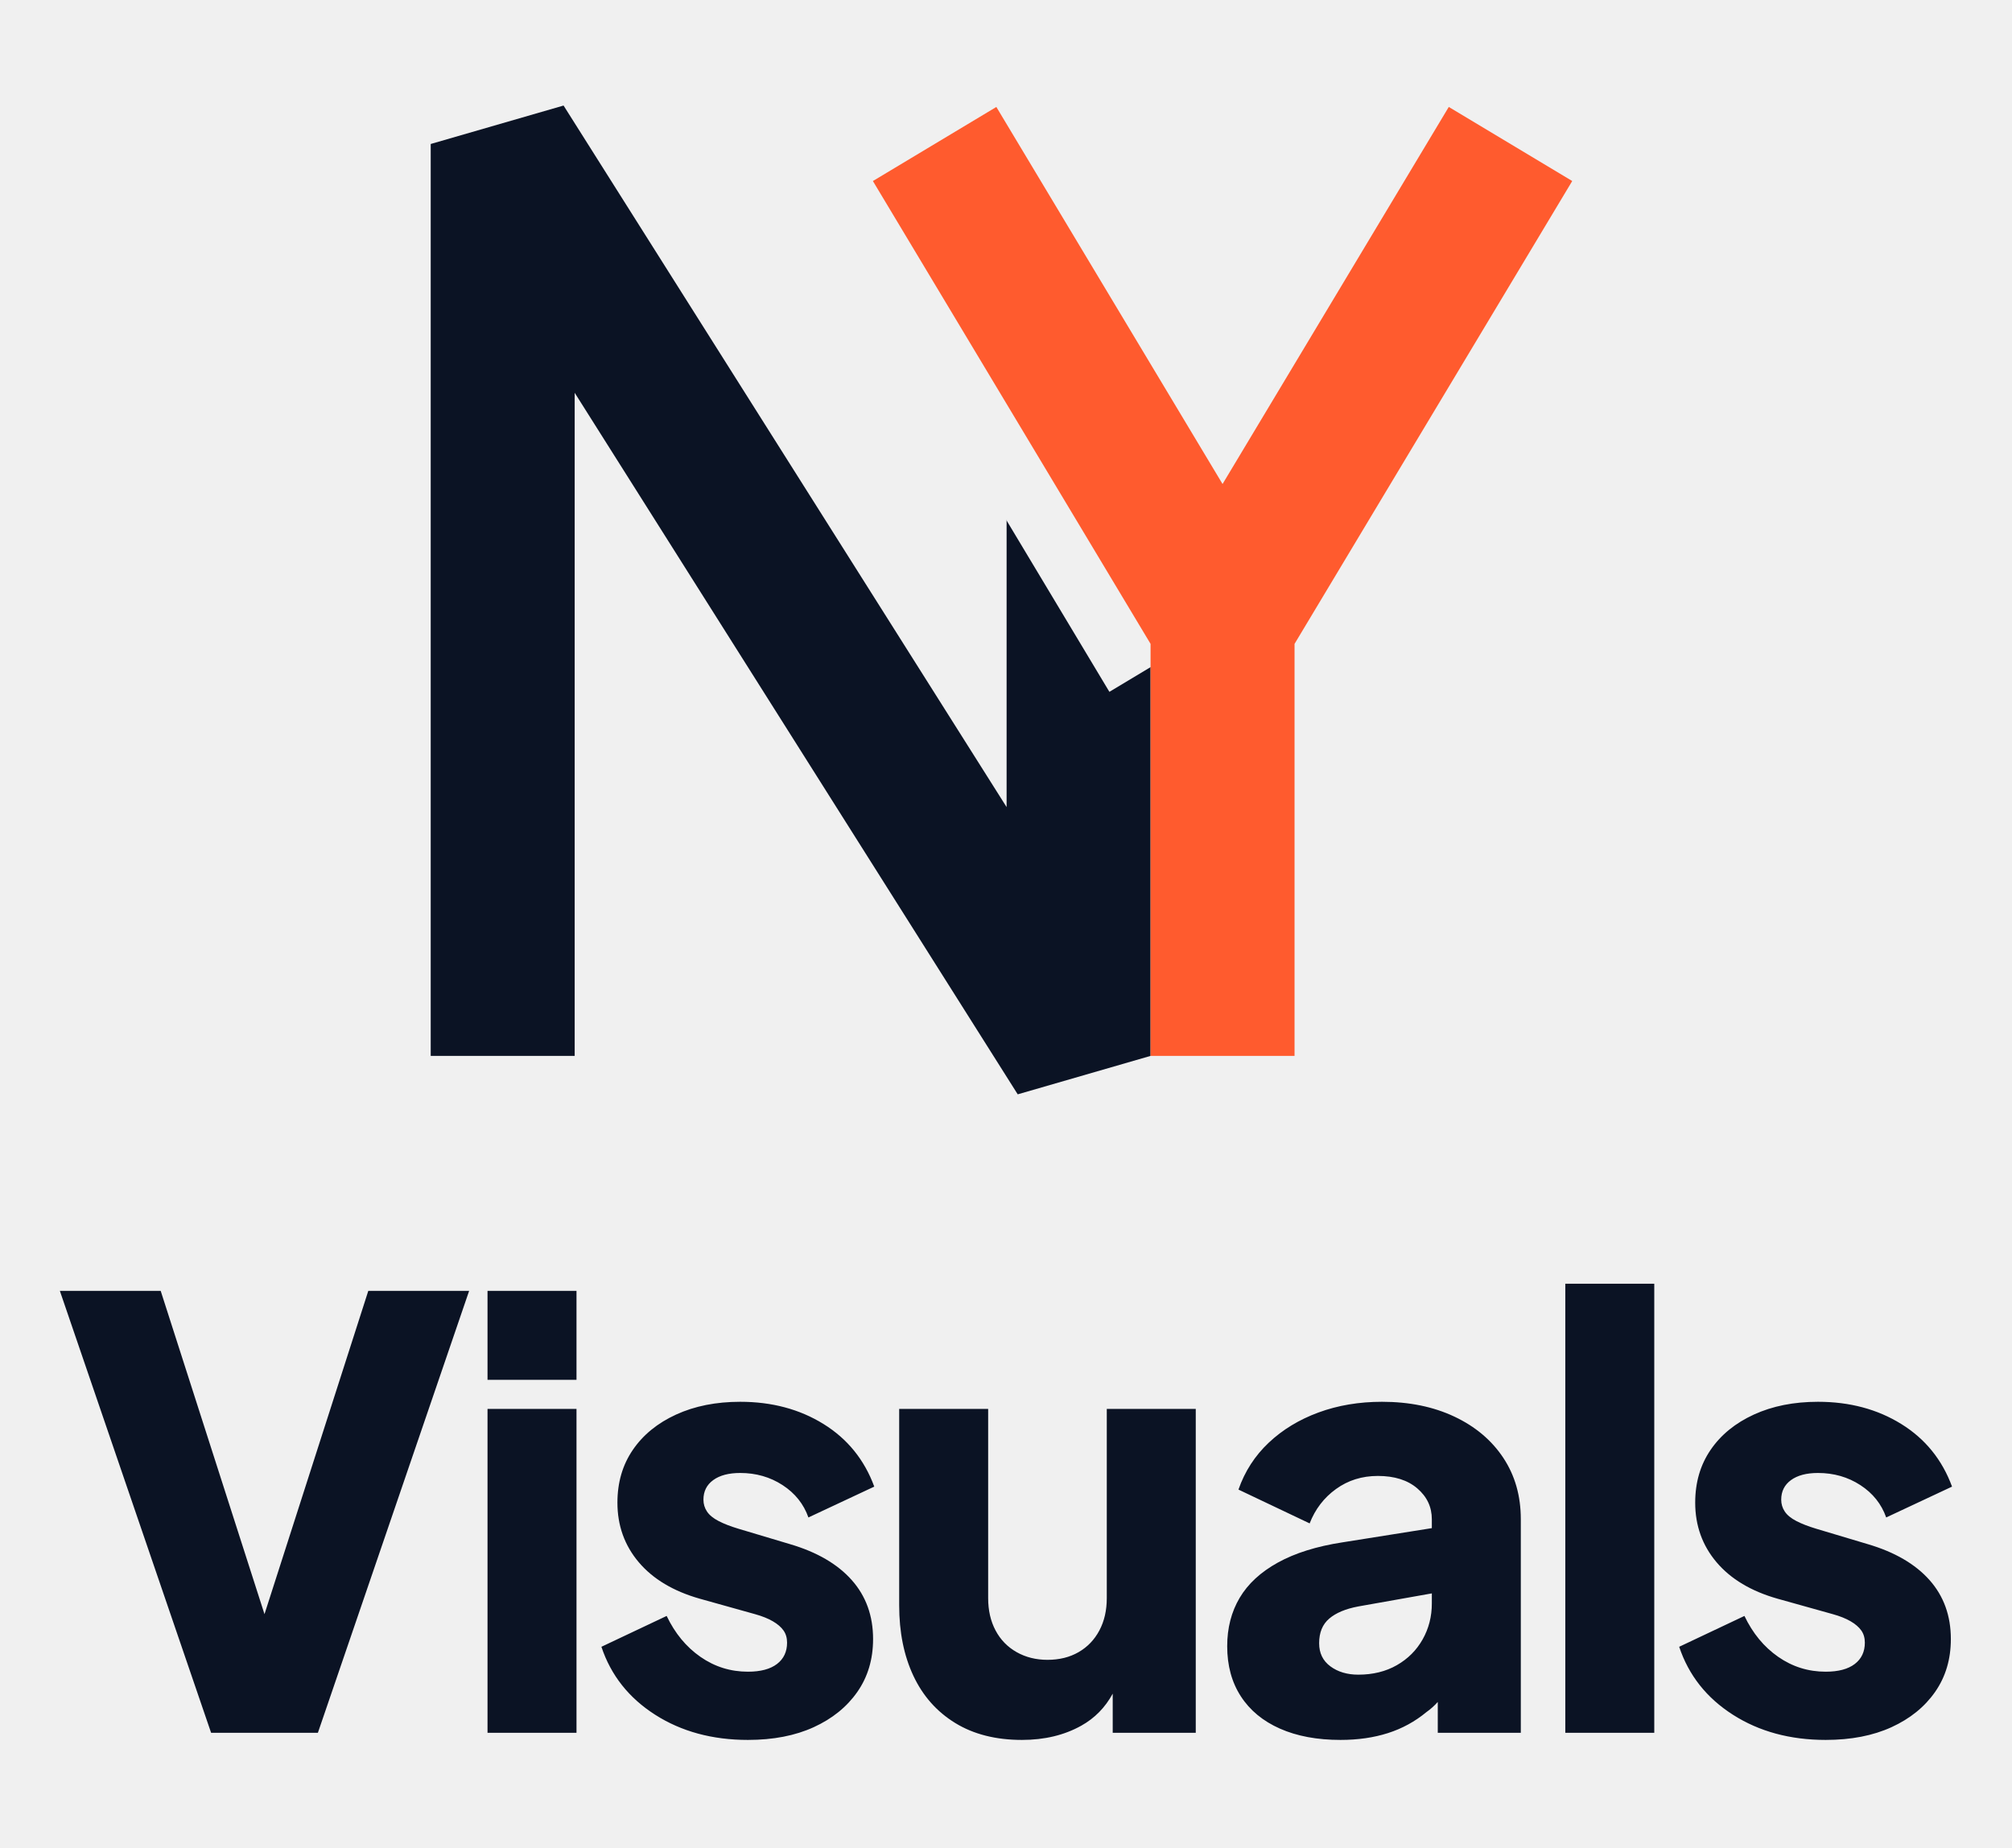
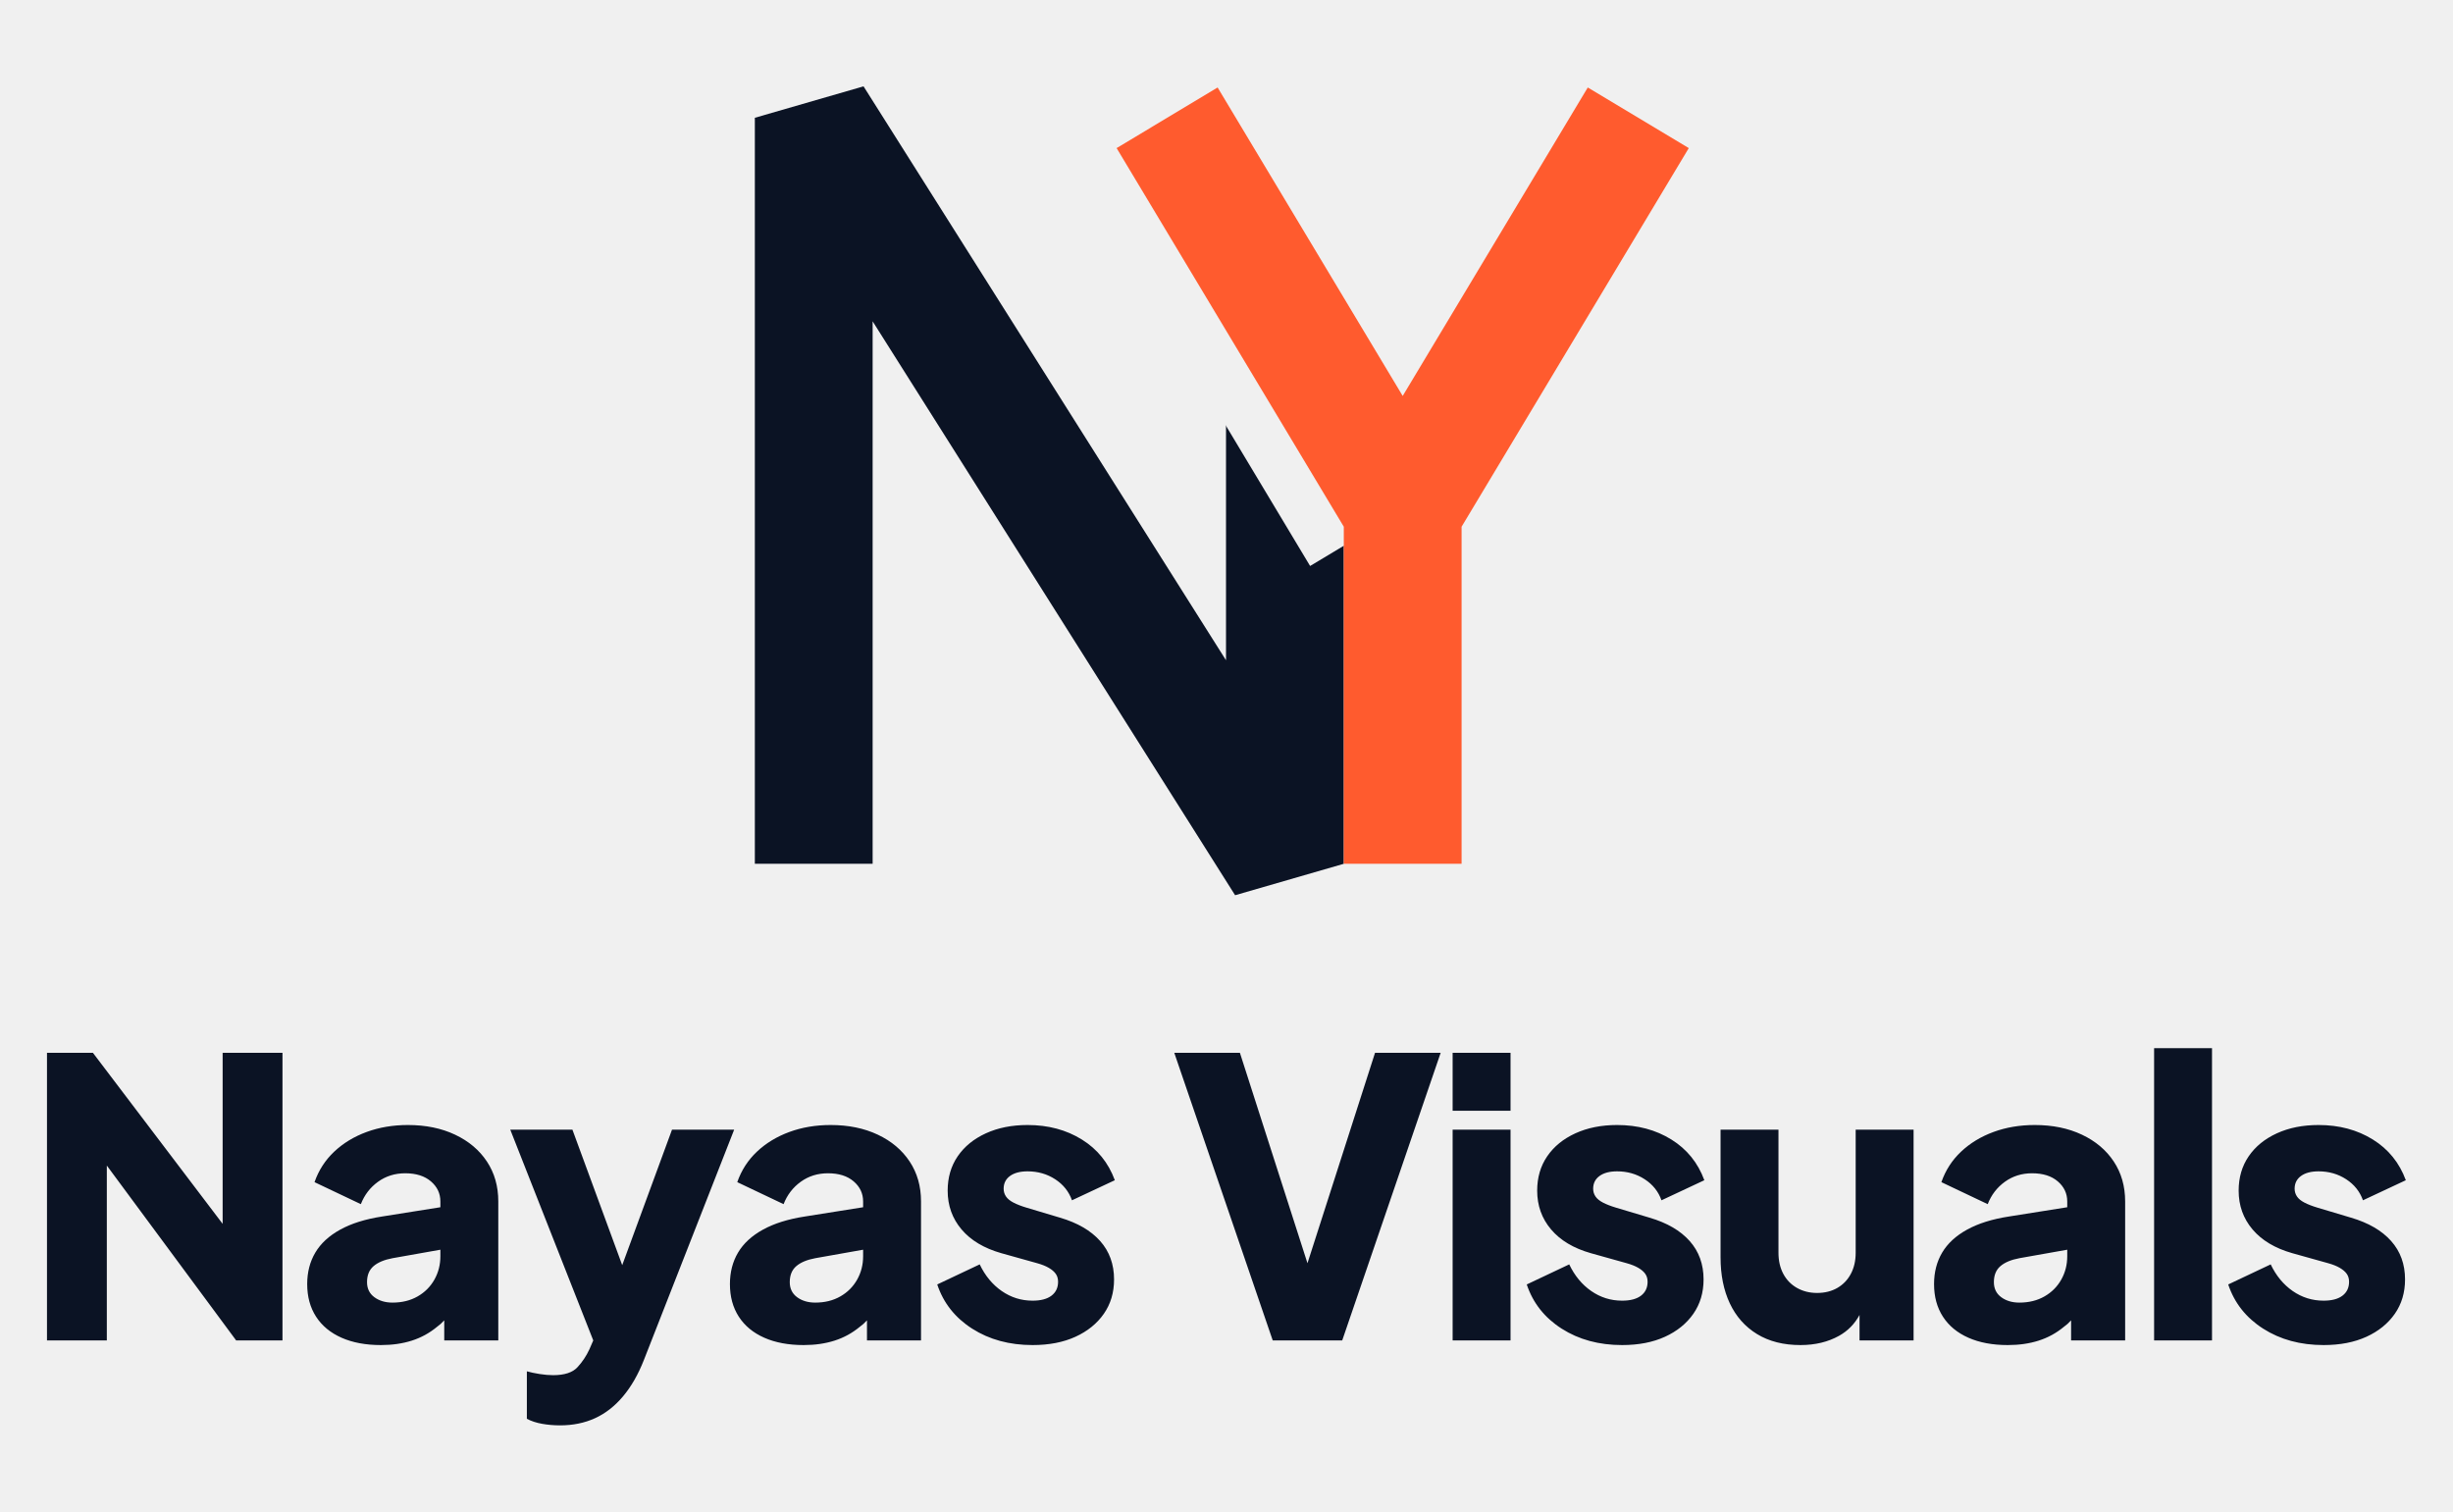
- <svg xmlns="http://www.w3.org/2000/svg" viewBox="0 10 167.7 154.0" role="img" aria-label="NY Visuals">
-   <g transform="translate(23.9 0)">
+ <svg xmlns="http://www.w3.org/2000/svg" viewBox="0 10 249.9 154.0" role="img" aria-label="Nayas Visuals">
+   <g transform="translate(64.9 0)">
    <defs>
      <mask id="v" maskUnits="userSpaceOnUse" x="0" y="0" width="120" height="120">
        <rect width="120" height="120" fill="#fff" />
        <path d="M54 22 78 62" stroke="#000" stroke-width="22" fill="none" />
      </mask>
    </defs>
    <g fill="none" stroke-linecap="butt" stroke-linejoin="miter" stroke-miterlimit="2" stroke-width="12">
      <path mask="url(#v)" d="M18 98V22l48 76V40" stroke="#0B1324" />
      <path d="M102 22 78 62v36M54 22 78 62" stroke="#FF5B2E" />
    </g>
  </g>
-   <g transform="translate(4 116) scale(0.4944) translate(0.9 77.7)">
-     <path fill="#0B1324" d="M44.60 0L26.60 0L1.10-74.50L18.10-74.50L35.60-20L53.10-74.50L70.10-74.50L44.60 0ZM88.20 0L73.20 0L73.20-54.60L88.20-54.60L88.20 0ZM88.20-59.50L73.20-59.50L73.20-74.50L88.20-74.50L88.20-59.50ZM117.10 1.20L117.10 1.20Q108.10 1.20 101.45-3.05Q94.80-7.30 92.40-14.50L92.40-14.50L103.40-19.70Q105.50-15.30 109.10-12.80Q112.70-10.30 117.10-10.30L117.10-10.30Q120.30-10.30 122-11.60Q123.70-12.90 123.70-15.20L123.70-15.20Q123.70-16.40 123.10-17.25Q122.50-18.10 121.30-18.80Q120.10-19.50 118.30-20L118.30-20L109-22.60Q102.30-24.50 98.70-28.75Q95.10-33 95.10-38.80L95.10-38.80Q95.10-43.90 97.70-47.70Q100.30-51.50 105-53.65Q109.70-55.80 115.80-55.80L115.80-55.80Q123.80-55.80 129.85-52.05Q135.90-48.30 138.40-41.50L138.40-41.50L127.30-36.30Q126.10-39.70 122.95-41.75Q119.80-43.80 115.80-43.80L115.80-43.80Q112.90-43.80 111.25-42.60Q109.60-41.40 109.60-39.30L109.60-39.30Q109.60-38.20 110.20-37.30Q110.80-36.40 112.15-35.70Q113.50-35 115.50-34.40L115.50-34.40L124.20-31.80Q131-29.80 134.60-25.75Q138.20-21.70 138.20-15.80L138.20-15.80Q138.20-10.70 135.55-6.90Q132.90-3.10 128.20-0.95Q123.50 1.20 117.10 1.20ZM163.30 1.20L163.30 1.20Q156.70 1.20 152.05-1.65Q147.40-4.50 145-9.60Q142.60-14.70 142.60-21.50L142.60-21.50L142.60-54.60L157.60-54.60L157.60-22.70Q157.60-19.60 158.85-17.25Q160.10-14.90 162.40-13.60Q164.70-12.30 167.60-12.30L167.60-12.30Q170.60-12.30 172.85-13.60Q175.10-14.90 176.35-17.25Q177.60-19.60 177.60-22.70L177.60-22.70L177.60-54.60L192.60-54.60L192.60 0L178.60 0L178.60-6.60Q176.70-3.10 173.30-1.20L173.30-1.20Q169 1.20 163.30 1.20ZM217 1.20L217 1.20Q211.10 1.20 206.80-0.70Q202.50-2.60 200.20-6.15Q197.90-9.70 197.90-14.60L197.90-14.60Q197.90-19.20 200-22.75Q202.10-26.30 206.45-28.70Q210.80-31.10 217.30-32.10L217.30-32.10L232.40-34.50L232.40-36Q232.40-39.10 229.95-41.20Q227.50-43.30 223.30-43.30L223.30-43.30Q219.30-43.30 216.25-41.10Q213.20-38.90 211.80-35.30L211.80-35.30L199.80-41Q201.40-45.60 204.90-48.90Q208.40-52.20 213.30-54Q218.20-55.80 224-55.80L224-55.80Q230.90-55.80 236.20-53.30Q241.50-50.80 244.45-46.35Q247.40-41.90 247.40-36L247.40-36L247.40 0L233.40 0L233.40-5.20Q232.50-4.20 231.50-3.50L231.50-3.50Q228.60-1.10 225 0.05Q221.40 1.20 217 1.20ZM232.40-21.80L232.40-23.50L220-21.30Q216.80-20.70 215.10-19.25Q213.40-17.80 213.40-15.10L213.40-15.10Q213.40-12.60 215.30-11.20Q217.20-9.80 220-9.80L220-9.80Q223.70-9.80 226.50-11.40Q229.30-13 230.85-15.75Q232.40-18.50 232.40-21.80L232.40-21.80ZM269.90 0L254.90 0L254.90-75.70L269.90-75.70L269.90 0ZM298.80 1.20L298.80 1.20Q289.80 1.20 283.15-3.05Q276.50-7.30 274.10-14.50L274.10-14.50L285.10-19.70Q287.20-15.30 290.80-12.80Q294.40-10.30 298.80-10.30L298.80-10.30Q302-10.30 303.70-11.60Q305.40-12.90 305.40-15.20L305.40-15.20Q305.40-16.40 304.80-17.25Q304.20-18.10 303-18.80Q301.80-19.50 300-20L300-20L290.70-22.60Q284-24.50 280.40-28.75Q276.80-33 276.80-38.80L276.80-38.80Q276.80-43.90 279.40-47.70Q282-51.50 286.70-53.65Q291.40-55.80 297.50-55.80L297.50-55.80Q305.50-55.80 311.55-52.05Q317.60-48.30 320.10-41.50L320.10-41.50L309-36.30Q307.80-39.70 304.65-41.75Q301.50-43.80 297.50-43.80L297.50-43.80Q294.60-43.80 292.95-42.60Q291.30-41.40 291.30-39.30L291.30-39.30Q291.30-38.20 291.90-37.30Q292.50-36.40 293.85-35.70Q295.20-35 297.20-34.40L297.20-34.40L305.90-31.80Q312.70-29.80 316.30-25.75Q319.90-21.70 319.90-15.80L319.90-15.80Q319.90-10.70 317.25-6.90Q314.60-3.10 309.90-0.95Q305.20 1.20 298.80 1.20Z" />
+   <g transform="translate(4 116) scale(0.3933) translate(-4.6 77.7)">
+     <path fill="#0B1324" d="M22.10 0L6.60 0L6.60-74.50L18.50-74.50L52.10-30.20L52.10-74.50L67.60-74.50L67.60 0L55.60 0L22.10-45.30L22.10 0ZM93.10 1.20L93.10 1.20Q87.20 1.20 82.90-0.70Q78.60-2.60 76.30-6.15Q74-9.70 74-14.60L74-14.60Q74-19.20 76.10-22.75Q78.20-26.30 82.55-28.70Q86.90-31.10 93.40-32.10L93.40-32.10L108.50-34.50L108.50-36Q108.50-39.10 106.05-41.20Q103.60-43.30 99.40-43.30L99.40-43.30Q95.40-43.30 92.35-41.10Q89.30-38.90 87.90-35.30L87.90-35.30L75.90-41Q77.50-45.60 81-48.90Q84.50-52.20 89.40-54Q94.30-55.80 100.10-55.80L100.10-55.80Q107-55.80 112.30-53.30Q117.60-50.80 120.55-46.35Q123.50-41.90 123.50-36L123.50-36L123.50 0L109.50 0L109.50-5.20Q108.60-4.20 107.60-3.50L107.60-3.50Q104.70-1.10 101.10 0.05Q97.50 1.20 93.10 1.20ZM108.50-21.80L108.50-23.50L96.10-21.30Q92.90-20.70 91.20-19.25Q89.50-17.80 89.50-15.10L89.50-15.10Q89.50-12.60 91.40-11.20Q93.30-9.80 96.10-9.80L96.10-9.80Q99.80-9.80 102.60-11.40Q105.40-13 106.95-15.75Q108.50-18.50 108.50-21.80L108.50-21.80ZM139.50 22L139.50 22Q137.10 22 134.85 21.60Q132.60 21.20 130.90 20.30L130.90 20.30L130.90 8Q132.30 8.40 134.20 8.70Q136.10 9 137.70 9L137.70 9Q142.10 9 144 6.95Q145.90 4.90 147.10 2.30L147.10 2.30L148.10 0L126.60-54.60L142.70-54.60L155.60-19.50L168.50-54.60L184.60-54.60L161.20 5.10Q159 10.70 155.80 14.50Q152.60 18.30 148.55 20.15Q144.50 22 139.50 22ZM202.60 1.20L202.60 1.20Q196.70 1.20 192.40-0.70Q188.10-2.60 185.80-6.15Q183.50-9.70 183.50-14.60L183.50-14.60Q183.50-19.20 185.60-22.75Q187.70-26.30 192.05-28.70Q196.40-31.10 202.90-32.10L202.90-32.10L218-34.50L218-36Q218-39.10 215.55-41.20Q213.10-43.30 208.90-43.30L208.90-43.30Q204.90-43.30 201.85-41.10Q198.80-38.90 197.40-35.30L197.40-35.30L185.40-41Q187-45.60 190.50-48.90Q194-52.20 198.90-54Q203.80-55.80 209.60-55.80L209.60-55.80Q216.50-55.80 221.80-53.30Q227.10-50.80 230.05-46.35Q233-41.90 233-36L233-36L233 0L219 0L219-5.20Q218.10-4.20 217.10-3.50L217.10-3.50Q214.20-1.10 210.60 0.05Q207 1.20 202.60 1.20ZM218-21.80L218-23.50L205.60-21.30Q202.40-20.70 200.70-19.25Q199-17.80 199-15.10L199-15.10Q199-12.60 200.90-11.20Q202.80-9.80 205.60-9.80L205.60-9.80Q209.30-9.80 212.10-11.40Q214.90-13 216.45-15.75Q218-18.50 218-21.80L218-21.80ZM261.90 1.20L261.90 1.20Q252.90 1.20 246.25-3.05Q239.60-7.30 237.20-14.50L237.20-14.50L248.20-19.70Q250.30-15.30 253.90-12.80Q257.50-10.30 261.90-10.30L261.90-10.30Q265.10-10.30 266.80-11.60Q268.50-12.90 268.50-15.20L268.50-15.20Q268.50-16.40 267.90-17.25Q267.30-18.10 266.10-18.80Q264.90-19.50 263.10-20L263.10-20L253.80-22.60Q247.10-24.50 243.50-28.75Q239.90-33 239.90-38.80L239.90-38.80Q239.90-43.90 242.50-47.70Q245.10-51.50 249.80-53.65Q254.50-55.80 260.60-55.80L260.60-55.80Q268.60-55.80 274.65-52.05Q280.70-48.30 283.20-41.50L283.20-41.50L272.10-36.30Q270.90-39.70 267.75-41.75Q264.60-43.80 260.60-43.80L260.60-43.80Q257.70-43.80 256.05-42.60Q254.40-41.40 254.40-39.30L254.40-39.30Q254.40-38.20 255-37.30Q255.60-36.40 256.95-35.70Q258.30-35 260.30-34.40L260.30-34.40L269-31.80Q275.80-29.80 279.40-25.75Q283-21.70 283-15.80L283-15.80Q283-10.70 280.35-6.90Q277.70-3.10 273-0.95Q268.30 1.20 261.90 1.20ZM342.10 0L324.10 0L298.60-74.50L315.60-74.50L333.10-20L350.60-74.50L367.60-74.50L342.10 0ZM385.70 0L370.70 0L370.70-54.60L385.70-54.60L385.70 0ZM385.70-59.50L370.70-59.50L370.70-74.50L385.70-74.50L385.70-59.50ZM414.60 1.20L414.60 1.20Q405.60 1.20 398.95-3.05Q392.30-7.30 389.90-14.50L389.90-14.50L400.90-19.70Q403-15.30 406.60-12.80Q410.20-10.30 414.60-10.30L414.60-10.30Q417.80-10.30 419.50-11.60Q421.20-12.90 421.20-15.20L421.20-15.20Q421.20-16.40 420.60-17.25Q420-18.10 418.80-18.80Q417.60-19.50 415.80-20L415.80-20L406.50-22.60Q399.80-24.50 396.20-28.75Q392.60-33 392.60-38.80L392.60-38.80Q392.60-43.90 395.20-47.70Q397.80-51.50 402.50-53.65Q407.20-55.80 413.30-55.80L413.30-55.80Q421.30-55.80 427.35-52.05Q433.40-48.30 435.90-41.50L435.90-41.50L424.80-36.30Q423.60-39.70 420.45-41.75Q417.30-43.80 413.30-43.80L413.30-43.80Q410.40-43.80 408.75-42.60Q407.10-41.40 407.10-39.30L407.10-39.30Q407.10-38.20 407.70-37.30Q408.30-36.40 409.65-35.70Q411-35 413-34.40L413-34.40L421.70-31.80Q428.50-29.80 432.10-25.75Q435.70-21.70 435.70-15.80L435.70-15.80Q435.70-10.70 433.05-6.90Q430.40-3.10 425.70-0.95Q421 1.20 414.60 1.20ZM460.80 1.20L460.80 1.20Q454.20 1.20 449.55-1.65Q444.90-4.50 442.50-9.60Q440.10-14.70 440.10-21.50L440.10-21.50L440.10-54.60L455.10-54.60L455.10-22.70Q455.10-19.60 456.35-17.25Q457.60-14.90 459.90-13.60Q462.20-12.30 465.10-12.30L465.10-12.30Q468.10-12.30 470.35-13.60Q472.60-14.90 473.85-17.25Q475.10-19.60 475.10-22.70L475.10-22.70L475.10-54.60L490.10-54.60L490.10 0L476.10 0L476.10-6.60Q474.20-3.10 470.80-1.20L470.80-1.20Q466.50 1.20 460.80 1.20ZM514.50 1.20L514.50 1.20Q508.60 1.20 504.30-0.70Q500-2.60 497.70-6.15Q495.40-9.70 495.40-14.60L495.40-14.60Q495.40-19.20 497.50-22.75Q499.60-26.30 503.95-28.70Q508.30-31.10 514.80-32.10L514.80-32.10L529.90-34.50L529.90-36Q529.90-39.10 527.45-41.20Q525-43.30 520.80-43.30L520.80-43.30Q516.80-43.30 513.75-41.10Q510.70-38.90 509.30-35.30L509.30-35.30L497.30-41Q498.90-45.60 502.40-48.90Q505.90-52.20 510.80-54Q515.70-55.80 521.50-55.80L521.50-55.80Q528.40-55.80 533.70-53.30Q539-50.80 541.95-46.35Q544.90-41.90 544.90-36L544.90-36L544.90 0L530.90 0L530.90-5.20Q530-4.20 529-3.50L529-3.50Q526.10-1.10 522.50 0.05Q518.90 1.20 514.50 1.20ZM529.90-21.80L529.90-23.50L517.50-21.30Q514.30-20.70 512.60-19.25Q510.90-17.80 510.90-15.10L510.90-15.10Q510.90-12.60 512.80-11.20Q514.70-9.80 517.50-9.80L517.50-9.80Q521.20-9.80 524-11.40Q526.80-13 528.35-15.75Q529.90-18.50 529.90-21.80L529.90-21.80ZM567.40 0L552.40 0L552.40-75.70L567.40-75.70L567.40 0ZM596.30 1.20L596.30 1.20Q587.30 1.20 580.65-3.05Q574-7.30 571.60-14.50L571.60-14.50L582.60-19.70Q584.70-15.30 588.30-12.80Q591.90-10.30 596.30-10.30L596.30-10.30Q599.50-10.30 601.20-11.60Q602.90-12.90 602.90-15.20L602.90-15.20Q602.90-16.40 602.30-17.25Q601.70-18.10 600.50-18.80Q599.30-19.50 597.50-20L597.50-20L588.20-22.60Q581.50-24.50 577.90-28.75Q574.30-33 574.30-38.80L574.30-38.80Q574.30-43.90 576.90-47.70Q579.50-51.50 584.20-53.65Q588.90-55.80 595-55.80L595-55.80Q603-55.80 609.05-52.05Q615.10-48.30 617.60-41.50L617.60-41.50L606.50-36.30Q605.30-39.70 602.15-41.75Q599-43.80 595-43.80L595-43.80Q592.10-43.80 590.45-42.60Q588.80-41.40 588.80-39.30L588.80-39.30Q588.80-38.20 589.40-37.30Q590-36.40 591.35-35.70Q592.70-35 594.70-34.40L594.70-34.40L603.40-31.80Q610.20-29.80 613.80-25.75Q617.40-21.70 617.40-15.80L617.40-15.80Q617.40-10.70 614.75-6.90Q612.10-3.10 607.40-0.95Q602.70 1.20 596.30 1.20Z" />
  </g>
</svg>
